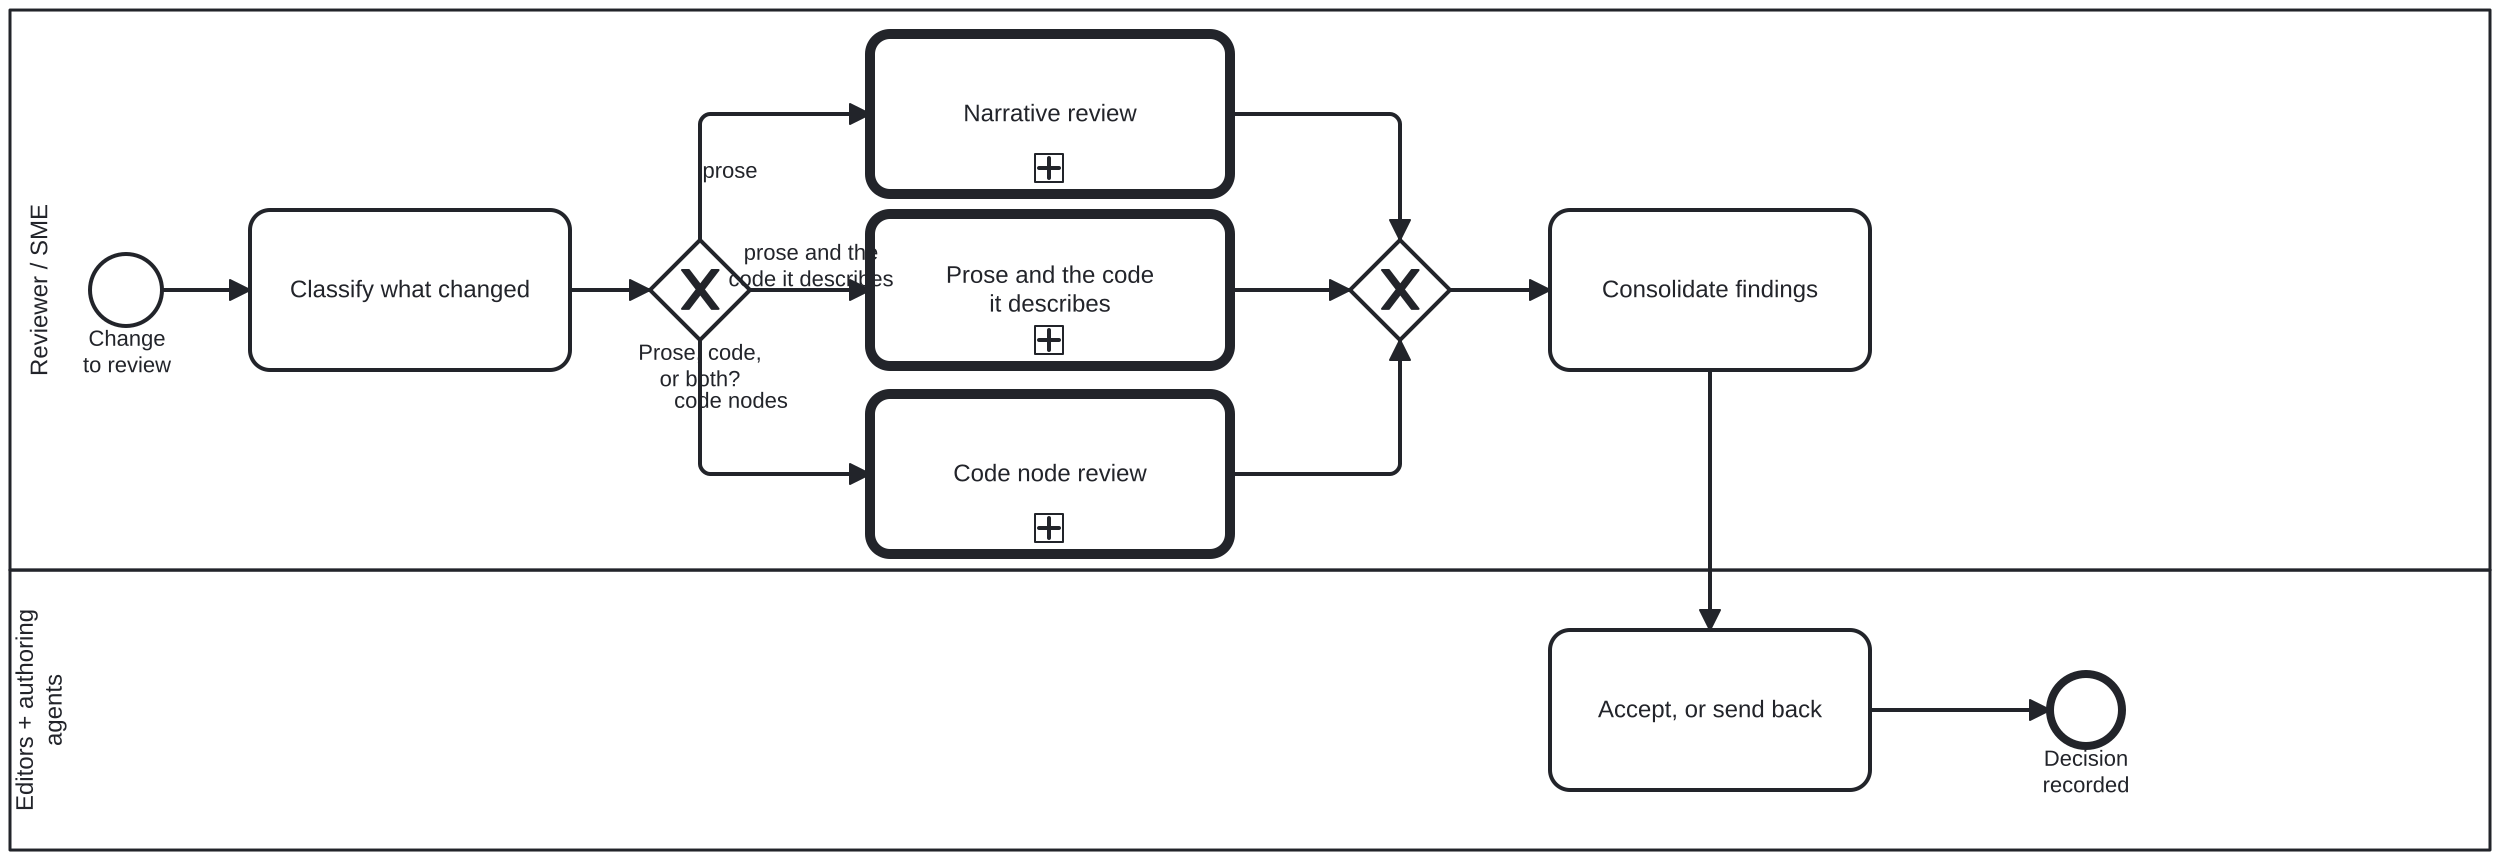
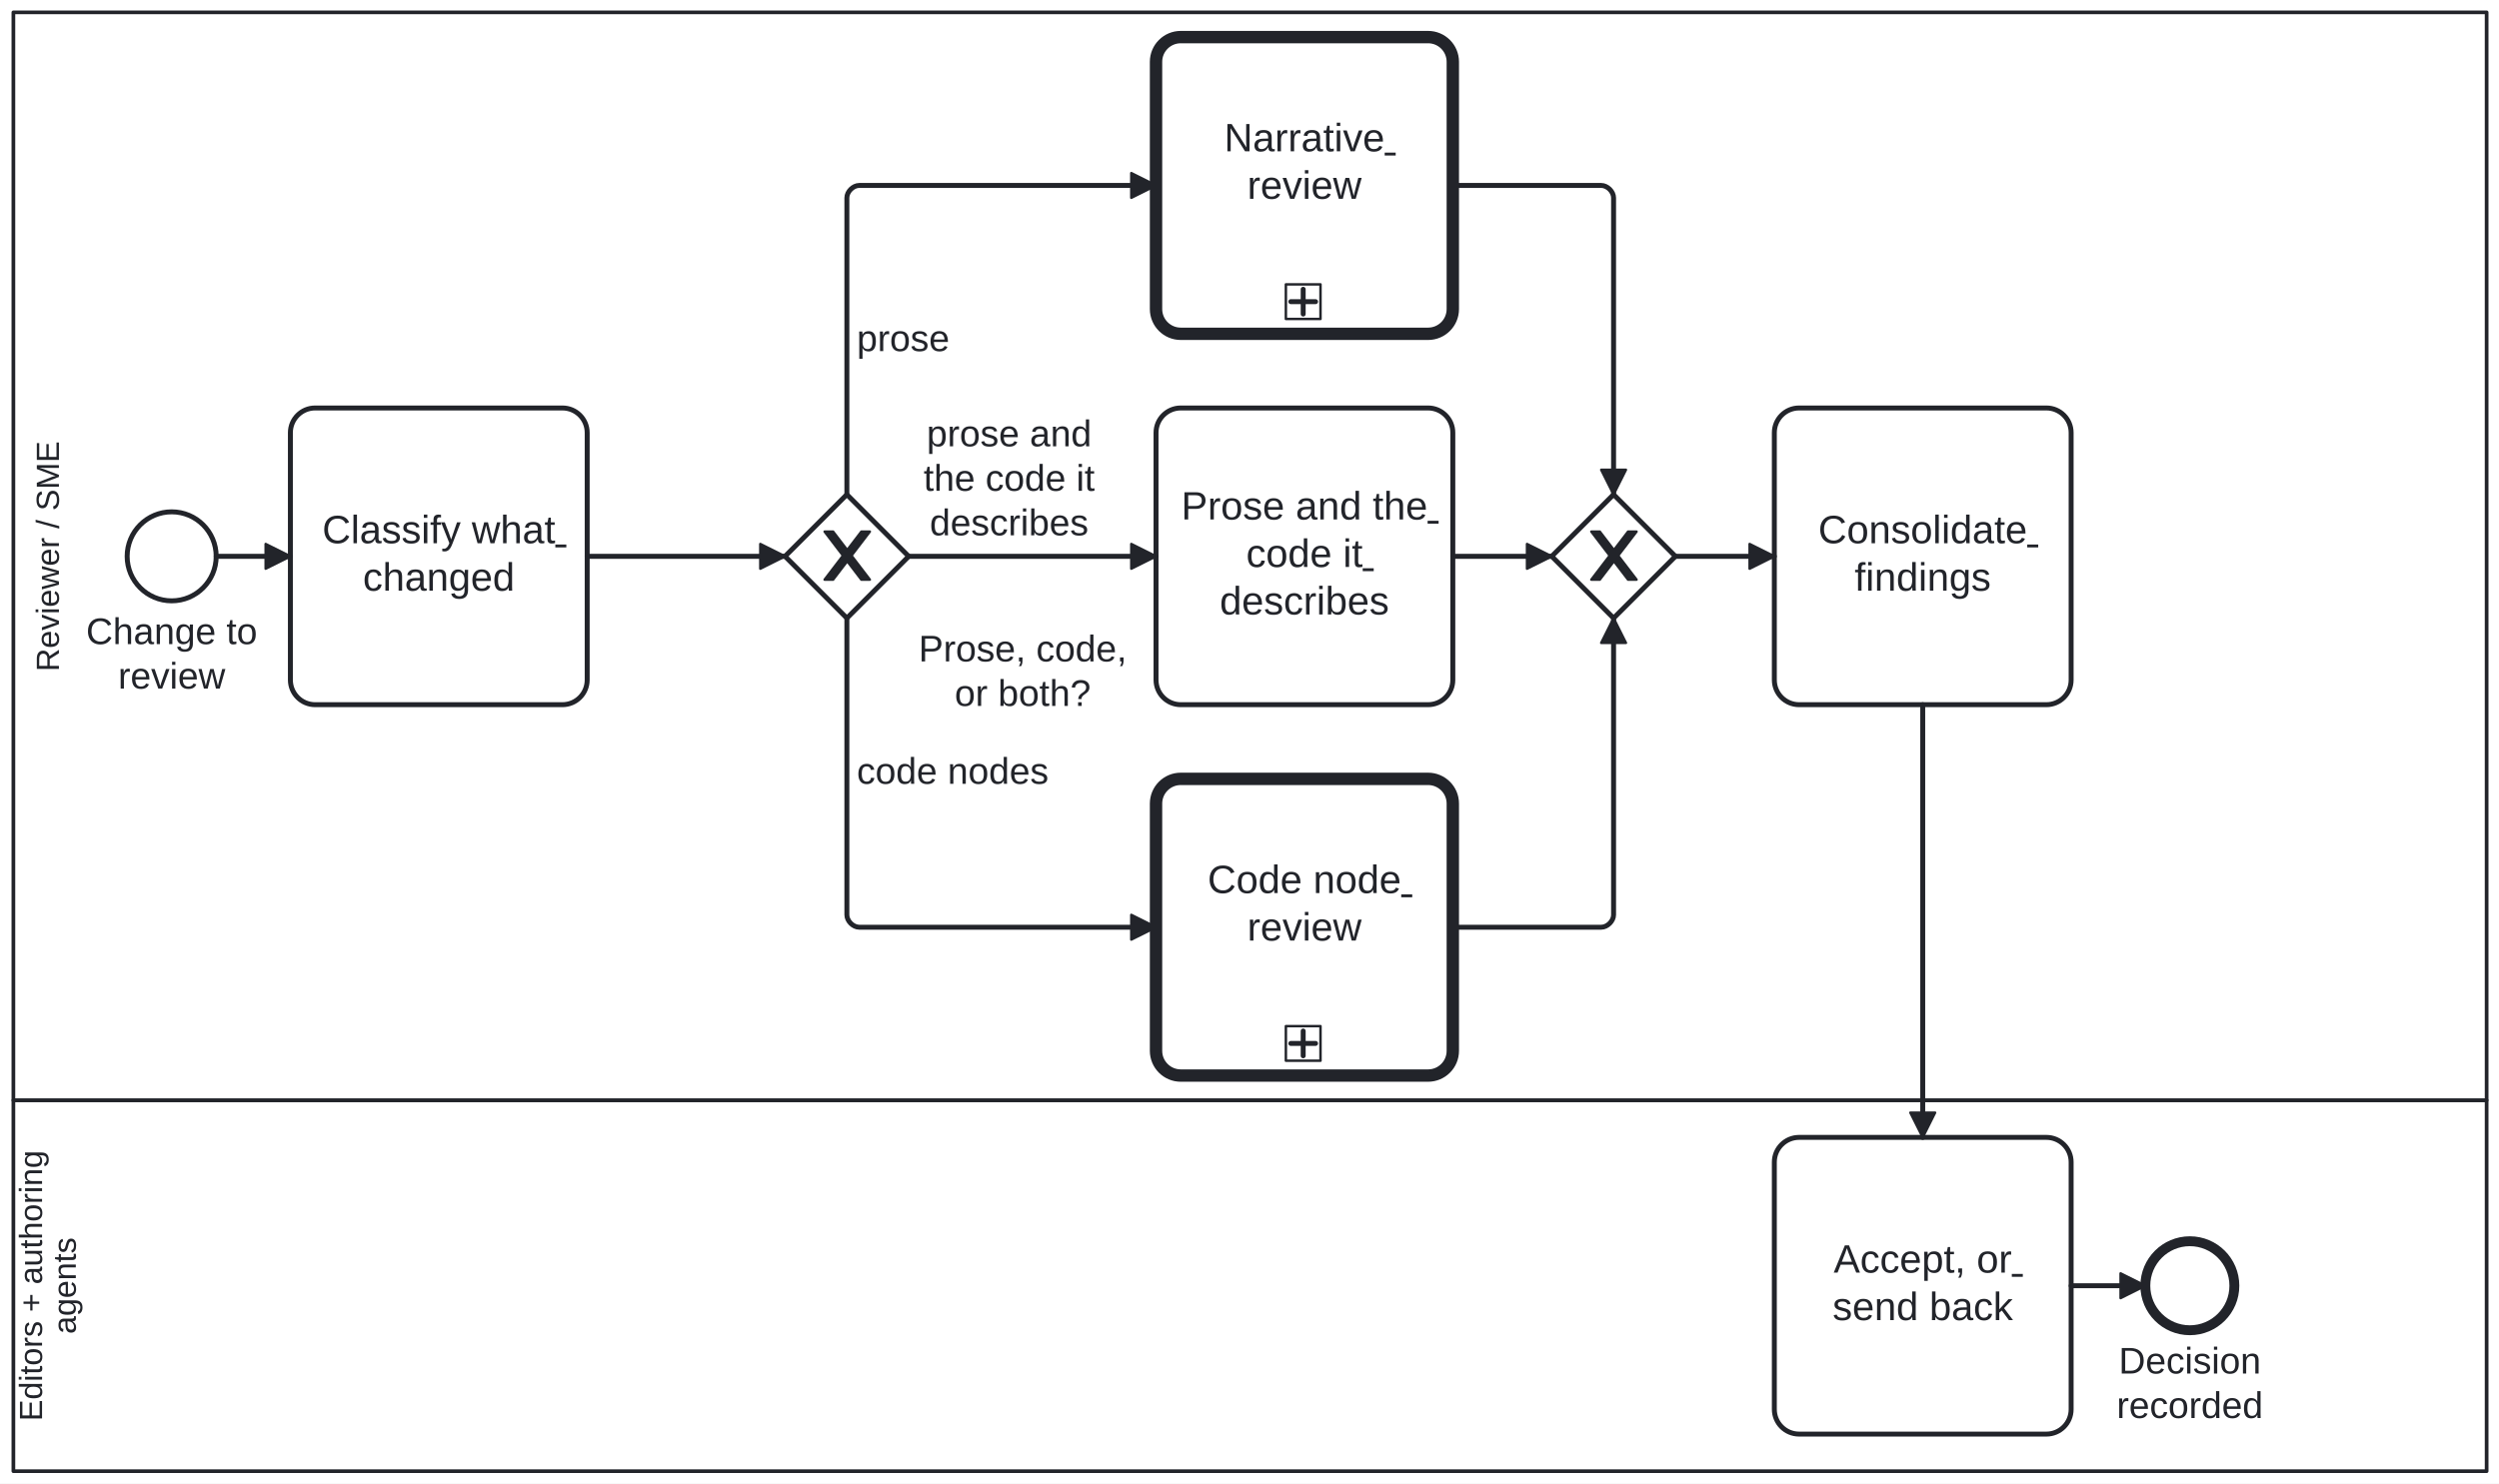
- <svg xmlns="http://www.w3.org/2000/svg" width="100%" style="max-width:100%;height:auto" viewBox="155 75 1250 430" version="1.1">
-   <rect x="155" y="75" width="1250" height="430" fill="#ffffff" />
-   <g class="djs-group">
-     <g class="djs-element djs-shape" data-element-id="Lane_EditorDecides" style="display: block;" transform="matrix(1 0 0 1 160 360)">
-       <g class="djs-visual">
-         <rect x="0" y="0" width="1240" height="140" rx="0" ry="0" style="stroke-linecap: round; stroke-linejoin: round; stroke: rgb(34, 36, 42); stroke-width: 1.5px; fill: white; fill-opacity: 0.25;" />
-         <text lineHeight="1.2" class="djs-label" style="font-family: Arial, sans-serif; font-size: 12px; font-weight: normal; fill: rgb(34, 36, 42);" transform="matrix(-1.83697e-16 -1 1 -1.83697e-16 0 140)">
-           <tspan x="19.469" y="11.4">Editors + authoring </tspan>
-           <tspan x="51.985" y="25.8">agents</tspan>
-         </text>
-       </g>
-       <rect class="djs-hit djs-hit-all" x="0" y="0" width="1240" height="140" style="fill: none; stroke-opacity: 0; stroke: white; stroke-width: 15px;" />
+ <svg xmlns="http://www.w3.org/2000/svg" width="100%" style="max-width:100%;height:auto" viewBox="154.587 75 1010.412 600" version="1.1">
+   <style>.fa-task-link,.fa-subprocess-link{cursor:pointer}.fa-task-link text{text-decoration:underline}.fa-task-link:focus-visible,.fa-subprocess-link:focus-visible{outline:2px solid #2563eb;outline-offset:2px}.fa-subprocess-link:hover rect:not(.fa-link-hit),.fa-subprocess-link:focus-visible rect:not(.fa-link-hit){stroke-width:2.5px}</style>
+   <rect x="154.587" y="75" width="1010.412" height="600" fill="#ffffff" />
+   <g class="djs-group">
+     <g class="djs-element djs-shape" data-element-id="Lane_EditorDecides" style="display: block;" transform="matrix(1 0 0 1 160 520)">
+       <g class="djs-visual">
+         <rect x="0" y="0" width="1000" height="150" rx="0" ry="0" style="stroke-linecap: round; stroke-linejoin: round; stroke: rgb(34, 36, 42); stroke-width: 1.5px; fill: white; fill-opacity: 0.25;" />
+         <text lineHeight="1.05" class="djs-label" transform="matrix(-1.83697e-16 -1 1 -1.83697e-16 0 150)" style="font-family: Arial, sans-serif; font-size: 13px; font-weight: normal; fill: rgb(34, 36, 42);">
+           <tspan x="20.258" y="11.588">Editors + authoring</tspan>
+           <tspan x="55.484" y="25.238">agents</tspan>
+         </text>
+       </g>
+       <rect class="djs-hit djs-hit-all" x="0" y="0" width="1000" height="150" style="fill: none; stroke-opacity: 0; stroke: white; stroke-width: 15px;" />
    </g>
  </g>
  <g class="djs-group">
    <g class="djs-element djs-shape" data-element-id="Lane_Reviewer" style="display: block;" transform="matrix(1 0 0 1 160 80)">
      <g class="djs-visual">
-         <rect x="0" y="0" width="1240" height="280" rx="0" ry="0" style="stroke-linecap: round; stroke-linejoin: round; stroke: rgb(34, 36, 42); stroke-width: 1.5px; fill: white; fill-opacity: 0.25;" />
-         <text lineHeight="1.2" class="djs-label" style="font-family: Arial, sans-serif; font-size: 12px; font-weight: normal; fill: rgb(34, 36, 42);" transform="matrix(-1.83697e-16 -1 1 -1.83697e-16 0 280)">
-           <tspan x="96.989" y="18.6">Reviewer / SME</tspan>
-         </text>
-       </g>
-       <rect class="djs-hit djs-hit-all" x="0" y="0" width="1240" height="280" style="fill: none; stroke-opacity: 0; stroke: white; stroke-width: 15px;" />
-     </g>
-   </g>
-   <g class="djs-group">
-     <g class="djs-element djs-shape" data-element-id="Start_ChangeToReview" style="display: block;" transform="matrix(1 0 0 1 200 202)">
+         <rect x="0" y="0" width="1000" height="440" rx="0" ry="0" style="stroke-linecap: round; stroke-linejoin: round; stroke: rgb(34, 36, 42); stroke-width: 1.5px; fill: white; fill-opacity: 0.25;" />
+         <text lineHeight="1.05" class="djs-label" transform="matrix(-1.83697e-16 -1 1 -1.83697e-16 0 440)" style="font-family: Arial, sans-serif; font-size: 13px; font-weight: normal; fill: rgb(34, 36, 42);">
+           <tspan x="173.405" y="18.413">Reviewer / SME</tspan>
+         </text>
+       </g>
+       <rect class="djs-hit djs-hit-all" x="0" y="0" width="1000" height="440" style="fill: none; stroke-opacity: 0; stroke: white; stroke-width: 15px;" />
+     </g>
+   </g>
+   <g class="djs-group">
+     <g class="djs-element djs-shape" data-element-id="Start_ChangeToReview" style="display: block;" transform="matrix(1 0 0 1 206 282)">
      <g class="djs-visual">
        <circle cx="18" cy="18" r="18" style="stroke-linecap: round; stroke-linejoin: round; stroke: rgb(34, 36, 42); stroke-width: 2px; fill: white; fill-opacity: 0.95;" />
      </g>
      <rect class="djs-hit djs-hit-all" x="0" y="0" width="36" height="36" style="fill: none; stroke-opacity: 0; stroke: white; stroke-width: 15px;" />
    </g>
  </g>
  <g class="djs-group">
-     <g class="djs-element djs-shape" data-element-id="Start_ChangeToReview_label" style="display: block;" transform="matrix(1 0 0 1 196 238)">
-       <g class="djs-visual">
-         <text lineHeight="1.2" class="djs-label" style="font-family: Arial, sans-serif; font-size: 11px; font-weight: normal; fill: rgb(34, 36, 42);">
-           <tspan x="3.234" y="9.9">Change</tspan>
-           <tspan x="0.492" y="23.1">to review</tspan>
-         </text>
-       </g>
-       <rect class="djs-hit djs-hit-all" x="0" y="0" width="45" height="27" style="fill: none; stroke-opacity: 0; stroke: white; stroke-width: 15px;" />
-     </g>
-   </g>
-   <g class="djs-group">
-     <g class="djs-element djs-shape" data-element-id="Task_ClassifyChange" style="display: block;" transform="matrix(1 0 0 1 280 180)">
-       <g class="djs-visual">
-         <rect x="0" y="0" width="160" height="80" rx="10" ry="10" style="stroke-linecap: round; stroke-linejoin: round; stroke: rgb(34, 36, 42); stroke-width: 2px; fill: white; fill-opacity: 0.95;" />
-         <text lineHeight="1.2" class="djs-label" style="font-family: Arial, sans-serif; font-size: 12px; font-weight: normal; fill: rgb(34, 36, 42);">
-           <tspan x="19.968" y="43.6">Classify what changed</tspan>
-         </text>
-       </g>
-       <rect class="djs-hit djs-hit-all" x="0" y="0" width="160" height="80" style="fill: none; stroke-opacity: 0; stroke: white; stroke-width: 15px;" />
-     </g>
-   </g>
-   <g class="djs-group">
-     <g class="djs-element djs-shape" data-element-id="GW_Kind" style="display: block;" transform="matrix(1 0 0 1 480 195)">
+     <g class="djs-element djs-shape" data-element-id="Start_ChangeToReview_label" style="display: block;" transform="matrix(1 0 0 1 169.3828 322)">
+       <g class="djs-visual">
+         <text lineHeight="1.2" class="djs-label" style="font-family: Arial, sans-serif; font-size: 15px; font-weight: normal; fill: rgb(34, 36, 42);">
+           <tspan x="20.007" y="13.5">Change to</tspan>
+           <tspan x="32.945" y="31.5">review</tspan>
+         </text>
+       </g>
+       <rect class="djs-hit djs-hit-all" x="0" y="0" width="109.234" height="36" style="fill: none; stroke-opacity: 0; stroke: white; stroke-width: 15px;" />
+     </g>
+   </g>
+   <g class="djs-group">
+     <g class="djs-element djs-shape" data-element-id="Task_ClassifyChange" style="display: block;" transform="matrix(1 0 0 1 272 240)">
+       <g class="djs-visual">
+         <rect x="0" y="0" width="120" height="120" rx="10" ry="10" style="stroke-linecap: round; stroke-linejoin: round; stroke: rgb(34, 36, 42); stroke-width: 2px; fill: white; fill-opacity: 0.95;" />
+         <a class="fa-task-link" href="https://litlfred.github.io/folio-assistant/cat-harness/process/Process_Review/node/Task_ClassifyChange" target="_top" aria-label="Open step: Classify what changed">
+           <text lineHeight="1.2" class="djs-label" transform="translate(0 40.3)" style="font-family: Arial, sans-serif; font-size: 16px; font-weight: normal; fill: rgb(34, 36, 42);">
+             <tspan x="12.875" y="14.4">Classify what</tspan>
+             <tspan x="29.305" y="33.6">changed</tspan>
+           </text>
+         </a>
+       </g>
+       <rect class="djs-hit djs-hit-all" x="0" y="0" width="120" height="120" style="fill: none; stroke-opacity: 0; stroke: white; stroke-width: 15px;" />
+     </g>
+   </g>
+   <g class="djs-group">
+     <g class="djs-element djs-shape" data-element-id="GW_Kind" style="display: block;" transform="matrix(1 0 0 1 472 275)">
      <g class="djs-visual">
        <polygon points="25,0 50,25 25,50 0,25" style="stroke-linecap: round; stroke-linejoin: round; stroke: rgb(34, 36, 42); stroke-width: 2px; fill: white; fill-opacity: 0.95;" />
        <path d="m 16,15 7.429,9.714 -7.429,9.714 3.429,0 5.714,-7.464 5.714,7.464 3.429,0 -7.429,-9.714 7.429,-9.714 -3.429,0 -5.714,7.464 -5.714,-7.464 -3.429,0 z" style="fill: rgb(34, 36, 42); stroke-linecap: round; stroke-linejoin: round; stroke: rgb(34, 36, 42); stroke-width: 1px;" />
      </g>
      <rect class="djs-hit djs-hit-all" x="0" y="0" width="50" height="50" style="fill: none; stroke-opacity: 0; stroke: white; stroke-width: 15px;" />
    </g>
  </g>
  <g class="djs-group">
-     <g class="djs-element djs-shape" data-element-id="GW_Kind_label" style="display: block;" transform="matrix(1 0 0 1 474 245)">
-       <g class="djs-visual">
-         <text lineHeight="1.2" class="djs-label" style="font-family: Arial, sans-serif; font-size: 11px; font-weight: normal; fill: rgb(34, 36, 42);">
-           <tspan x="0.122" y="9.9">Prose, code,</tspan>
-           <tspan x="10.818" y="23.1">or both?</tspan>
-         </text>
-       </g>
-       <rect class="djs-hit djs-hit-all" x="0" y="0" width="62" height="27" style="fill: none; stroke-opacity: 0; stroke: white; stroke-width: 15px;" />
-     </g>
-   </g>
-   <g class="djs-group">
-     <a class="fa-subprocess-link" href="../../../en/cat-harness/processes/review-narrative.html" target="_top">
-       <g class="djs-element djs-shape" data-element-id="Call_NarrativeReview" style="display: block;" transform="matrix(1 0 0 1 590 92)">
-         <g class="djs-visual">
-           <rect x="0" y="0" width="180" height="80" rx="10" ry="10" style="stroke-linecap: round; stroke-linejoin: round; stroke: rgb(34, 36, 42); stroke-width: 5px; fill: white; fill-opacity: 0.95;" />
-           <text lineHeight="1.2" class="djs-label" style="font-family: Arial, sans-serif; font-size: 12px; font-weight: normal; fill: rgb(34, 36, 42);">
-             <tspan x="46.655" y="43.6">Narrative review</tspan>
-           </text>
-           <rect x="0" y="0" width="14" height="14" rx="0" ry="0" style="stroke-linecap: round; stroke-linejoin: round; stroke: rgb(34, 36, 42); stroke-width: 1px; fill: white;" transform="matrix(1 0 0 1 82.5 60)" />
-           <path data-marker="sub-process" d="m82.5,60 m 7,2 l 0,10 m -5,-5 l 10,0" style="fill: white; stroke-linecap: round; stroke-linejoin: round; stroke: rgb(34, 36, 42); stroke-width: 2px;" />
-         </g>
-         <rect class="djs-hit djs-hit-all" x="0" y="0" width="180" height="80" style="fill: none; stroke-opacity: 0; stroke: white; stroke-width: 15px;" />
-       </g>
-     </a>
-   </g>
-   <g class="djs-group">
-     <a class="fa-subprocess-link" href="../../../en/cat-harness/processes/review-code.html" target="_top">
-       <g class="djs-element djs-shape" data-element-id="Call_CodeReview" style="display: block;" transform="matrix(1 0 0 1 590 272)">
-         <g class="djs-visual">
-           <rect x="0" y="0" width="180" height="80" rx="10" ry="10" style="stroke-linecap: round; stroke-linejoin: round; stroke: rgb(34, 36, 42); stroke-width: 5px; fill: white; fill-opacity: 0.95;" />
-           <text lineHeight="1.2" class="djs-label" style="font-family: Arial, sans-serif; font-size: 12px; font-weight: normal; fill: rgb(34, 36, 42);">
-             <tspan x="41.637" y="43.6">Code node review</tspan>
-           </text>
-           <rect x="0" y="0" width="14" height="14" rx="0" ry="0" style="stroke-linecap: round; stroke-linejoin: round; stroke: rgb(34, 36, 42); stroke-width: 1px; fill: white;" transform="matrix(1 0 0 1 82.5 60)" />
-           <path data-marker="sub-process" d="m82.5,60 m 7,2 l 0,10 m -5,-5 l 10,0" style="fill: white; stroke-linecap: round; stroke-linejoin: round; stroke: rgb(34, 36, 42); stroke-width: 2px;" />
-         </g>
-         <rect class="djs-hit djs-hit-all" x="0" y="0" width="180" height="80" style="fill: none; stroke-opacity: 0; stroke: white; stroke-width: 15px;" />
-       </g>
-     </a>
-   </g>
-   <g class="djs-group">
-     <a class="fa-subprocess-link" href="../../../en/cat-harness/processes/narrative-code-review.html" target="_top">
-       <g class="djs-element djs-shape" data-element-id="Call_NarrativeCodeReview" style="display: block;" transform="matrix(1 0 0 1 590 182)">
-         <g class="djs-visual">
-           <rect x="0" y="0" width="180" height="76" rx="10" ry="10" style="stroke-linecap: round; stroke-linejoin: round; stroke: rgb(34, 36, 42); stroke-width: 5px; fill: white; fill-opacity: 0.95;" />
-           <text lineHeight="1.2" class="djs-label" style="font-family: Arial, sans-serif; font-size: 12px; font-weight: normal; fill: rgb(34, 36, 42);">
-             <tspan x="37.963" y="34.4">Prose and the code</tspan>
-             <tspan x="59.654" y="48.8">it describes</tspan>
-           </text>
-           <rect x="0" y="0" width="14" height="14" rx="0" ry="0" style="stroke-linecap: round; stroke-linejoin: round; stroke: rgb(34, 36, 42); stroke-width: 1px; fill: white;" transform="matrix(1 0 0 1 82.5 56)" />
-           <path data-marker="sub-process" d="m82.5,56 m 7,2 l 0,10 m -5,-5 l 10,0" style="fill: white; stroke-linecap: round; stroke-linejoin: round; stroke: rgb(34, 36, 42); stroke-width: 2px;" />
-         </g>
-         <rect class="djs-hit djs-hit-all" x="0" y="0" width="180" height="76" style="fill: none; stroke-opacity: 0; stroke: white; stroke-width: 15px;" />
-       </g>
-     </a>
-   </g>
-   <g class="djs-group">
-     <g class="djs-element djs-shape" data-element-id="GW_Join" style="display: block;" transform="matrix(1 0 0 1 830 195)">
+     <g class="djs-element djs-shape" data-element-id="GW_Kind_label" style="display: block;" transform="matrix(1 0 0 1 506 329)">
+       <g class="djs-visual">
+         <text lineHeight="1.2" class="djs-label" style="font-family: Arial, sans-serif; font-size: 15px; font-weight: normal; fill: rgb(34, 36, 42);">
+           <tspan x="20.002" y="13.5">Prose, code,</tspan>
+           <tspan x="34.589" y="31.5">or both?</tspan>
+         </text>
+       </g>
+       <rect class="djs-hit djs-hit-all" x="0" y="0" width="124.219" height="36" style="fill: none; stroke-opacity: 0; stroke: white; stroke-width: 15px;" />
+     </g>
+   </g>
+   <g class="djs-group">
+     <g class="djs-element djs-shape" data-element-id="Call_NarrativeReview" style="display: block;" transform="matrix(1 0 0 1 622 90)">
+       <g class="djs-visual">
+         <rect x="0" y="0" width="120" height="120" rx="10" ry="10" style="stroke-linecap: round; stroke-linejoin: round; stroke: rgb(34, 36, 42); stroke-width: 5px; fill: white; fill-opacity: 0.95;" />
+         <a class="fa-task-link" href="https://litlfred.github.io/folio-assistant/cat-harness/process/Process_Review/node/Call_NarrativeReview" target="_top" aria-label="Open step: Narrative review">
+           <text lineHeight="1.2" class="djs-label" transform="translate(0 31.8)" style="font-family: Arial, sans-serif; font-size: 16px; font-weight: normal; fill: rgb(34, 36, 42);">
+             <tspan x="27.547" y="14.4">Narrative</tspan>
+             <tspan x="36.883" y="33.6">review</tspan>
+           </text>
+         </a>
+         <a class="fa-subprocess-link" href="https://litlfred.github.io/folio-assistant/cat-harness/process/Process_NarrativeReview" target="_top" aria-label="Open subprocess: Narrative review">
+           <rect class="fa-link-hit" x="47.5" y="95" width="24" height="24" fill="transparent" stroke="none" />
+           <rect x="0" y="0" width="14" height="14" rx="0" ry="0" style="stroke-linecap: round; stroke-linejoin: round; stroke: rgb(34, 36, 42); stroke-width: 1px; fill: white;" transform="matrix(1 0 0 1 52.5 100)" />
+           <path data-marker="sub-process" d="m52.5,100 m 7,2 l 0,10 m -5,-5 l 10,0" style="fill: white; stroke-linecap: round; stroke-linejoin: round; stroke: rgb(34, 36, 42); stroke-width: 2px;" />
+         </a>
+       </g>
+       <rect class="djs-hit djs-hit-all" x="0" y="0" width="120" height="120" style="fill: none; stroke-opacity: 0; stroke: white; stroke-width: 15px;" />
+     </g>
+   </g>
+   <g class="djs-group">
+     <g class="djs-element djs-shape" data-element-id="Call_CodeReview" style="display: block;" transform="matrix(1 0 0 1 622 390)">
+       <g class="djs-visual">
+         <rect x="0" y="0" width="120" height="120" rx="10" ry="10" style="stroke-linecap: round; stroke-linejoin: round; stroke: rgb(34, 36, 42); stroke-width: 5px; fill: white; fill-opacity: 0.95;" />
+         <a class="fa-task-link" href="https://litlfred.github.io/folio-assistant/cat-harness/process/Process_Review/node/Call_CodeReview" target="_top" aria-label="Open step: Code node review">
+           <text lineHeight="1.2" class="djs-label" transform="translate(0 31.8)" style="font-family: Arial, sans-serif; font-size: 16px; font-weight: normal; fill: rgb(34, 36, 42);">
+             <tspan x="20.855" y="14.4">Code node</tspan>
+             <tspan x="36.883" y="33.6">review</tspan>
+           </text>
+         </a>
+         <a class="fa-subprocess-link" href="https://litlfred.github.io/folio-assistant/cat-harness/process/Process_CodeReview" target="_top" aria-label="Open subprocess: Code node review">
+           <rect class="fa-link-hit" x="47.5" y="95" width="24" height="24" fill="transparent" stroke="none" />
+           <rect x="0" y="0" width="14" height="14" rx="0" ry="0" style="stroke-linecap: round; stroke-linejoin: round; stroke: rgb(34, 36, 42); stroke-width: 1px; fill: white;" transform="matrix(1 0 0 1 52.5 100)" />
+           <path data-marker="sub-process" d="m52.5,100 m 7,2 l 0,10 m -5,-5 l 10,0" style="fill: white; stroke-linecap: round; stroke-linejoin: round; stroke: rgb(34, 36, 42); stroke-width: 2px;" />
+         </a>
+       </g>
+       <rect class="djs-hit djs-hit-all" x="0" y="0" width="120" height="120" style="fill: none; stroke-opacity: 0; stroke: white; stroke-width: 15px;" />
+     </g>
+   </g>
+   <g class="djs-group">
+     <g class="djs-element djs-shape" data-element-id="Call_NarrativeCodeReview" style="display: block;" transform="matrix(1 0 0 1 622 240)">
+       <g class="djs-visual">
+         <rect x="0" y="0" width="120" height="120" rx="10" ry="10" style="stroke-linecap: round; stroke-linejoin: round; stroke: rgb(34, 36, 42); stroke-width: 2px; fill: white; fill-opacity: 0.95;" />
+         <a class="fa-task-link" href="https://litlfred.github.io/folio-assistant/cat-harness/process/Process_Review/node/Call_NarrativeCodeReview" target="_top" aria-label="Open step: Prose and the code it describes">
+           <text lineHeight="1.2" class="djs-label" transform="translate(0 30.7)" style="font-family: Arial, sans-serif; font-size: 16px; font-weight: normal; fill: rgb(34, 36, 42);">
+             <tspan x="10.188" y="14.4">Prose and the</tspan>
+             <tspan x="36.43" y="33.6">code it</tspan>
+             <tspan x="25.762" y="52.8">describes</tspan>
+           </text>
+         </a>
+       </g>
+       <rect class="djs-hit djs-hit-all" x="0" y="0" width="120" height="120" style="fill: none; stroke-opacity: 0; stroke: white; stroke-width: 15px;" />
+     </g>
+   </g>
+   <g class="djs-group">
+     <g class="djs-element djs-shape" data-element-id="GW_Join" style="display: block;" transform="matrix(1 0 0 1 782 275)">
      <g class="djs-visual">
        <polygon points="25,0 50,25 25,50 0,25" style="stroke-linecap: round; stroke-linejoin: round; stroke: rgb(34, 36, 42); stroke-width: 2px; fill: white; fill-opacity: 0.95;" />
        <path d="m 16,15 7.429,9.714 -7.429,9.714 3.429,0 5.714,-7.464 5.714,7.464 3.429,0 -7.429,-9.714 7.429,-9.714 -3.429,0 -5.714,7.464 -5.714,-7.464 -3.429,0 z" style="fill: rgb(34, 36, 42); stroke-linecap: round; stroke-linejoin: round; stroke: rgb(34, 36, 42); stroke-width: 1px;" />
      </g>
      <rect class="djs-hit djs-hit-all" x="0" y="0" width="50" height="50" style="fill: none; stroke-opacity: 0; stroke: white; stroke-width: 15px;" />
    </g>
  </g>
  <g class="djs-group">
-     <g class="djs-element djs-shape" data-element-id="Task_Consolidate" style="display: block;" transform="matrix(1 0 0 1 930 180)">
-       <g class="djs-visual">
-         <rect x="0" y="0" width="160" height="80" rx="10" ry="10" style="stroke-linecap: round; stroke-linejoin: round; stroke: rgb(34, 36, 42); stroke-width: 2px; fill: white; fill-opacity: 0.95;" />
-         <text lineHeight="1.2" class="djs-label" style="font-family: Arial, sans-serif; font-size: 12px; font-weight: normal; fill: rgb(34, 36, 42);">
-           <tspan x="25.965" y="43.6">Consolidate findings</tspan>
-         </text>
-       </g>
-       <rect class="djs-hit djs-hit-all" x="0" y="0" width="160" height="80" style="fill: none; stroke-opacity: 0; stroke: white; stroke-width: 15px;" />
-     </g>
-   </g>
-   <g class="djs-group">
-     <g class="djs-element djs-shape" data-element-id="Task_EditorDecides" style="display: block;" transform="matrix(1 0 0 1 930 390)">
-       <g class="djs-visual">
-         <rect x="0" y="0" width="160" height="80" rx="10" ry="10" style="stroke-linecap: round; stroke-linejoin: round; stroke: rgb(34, 36, 42); stroke-width: 2px; fill: white; fill-opacity: 0.95;" />
-         <text lineHeight="1.2" class="djs-label" style="font-family: Arial, sans-serif; font-size: 12px; font-weight: normal; fill: rgb(34, 36, 42);">
-           <tspan x="23.97" y="43.6">Accept, or send back</tspan>
-         </text>
-       </g>
-       <rect class="djs-hit djs-hit-all" x="0" y="0" width="160" height="80" style="fill: none; stroke-opacity: 0; stroke: white; stroke-width: 15px;" />
-     </g>
-   </g>
-   <g class="djs-group">
-     <g class="djs-element djs-shape" data-element-id="End_Reviewed" style="display: block;" transform="matrix(1 0 0 1 1180 412)">
+     <g class="djs-element djs-shape" data-element-id="Task_Consolidate" style="display: block;" transform="matrix(1 0 0 1 872 240)">
+       <g class="djs-visual">
+         <rect x="0" y="0" width="120" height="120" rx="10" ry="10" style="stroke-linecap: round; stroke-linejoin: round; stroke: rgb(34, 36, 42); stroke-width: 2px; fill: white; fill-opacity: 0.95;" />
+         <a class="fa-task-link" href="https://litlfred.github.io/folio-assistant/cat-harness/process/Process_Review/node/Task_Consolidate" target="_top" aria-label="Open step: Consolidate findings">
+           <text lineHeight="1.2" class="djs-label" transform="translate(0 40.3)" style="font-family: Arial, sans-serif; font-size: 16px; font-weight: normal; fill: rgb(34, 36, 42);">
+             <tspan x="17.75" y="14.4">Consolidate</tspan>
+             <tspan x="32.426" y="33.6">findings</tspan>
+           </text>
+         </a>
+       </g>
+       <rect class="djs-hit djs-hit-all" x="0" y="0" width="120" height="120" style="fill: none; stroke-opacity: 0; stroke: white; stroke-width: 15px;" />
+     </g>
+   </g>
+   <g class="djs-group">
+     <g class="djs-element djs-shape" data-element-id="Task_EditorDecides" style="display: block;" transform="matrix(1 0 0 1 872 535)">
+       <g class="djs-visual">
+         <rect x="0" y="0" width="120" height="120" rx="10" ry="10" style="stroke-linecap: round; stroke-linejoin: round; stroke: rgb(34, 36, 42); stroke-width: 2px; fill: white; fill-opacity: 0.95;" />
+         <a class="fa-task-link" href="https://litlfred.github.io/folio-assistant/cat-harness/process/Process_Review/node/Task_EditorDecides" target="_top" aria-label="Open step: Accept, or send back">
+           <text lineHeight="1.2" class="djs-label" transform="translate(0 40.3)" style="font-family: Arial, sans-serif; font-size: 16px; font-weight: normal; fill: rgb(34, 36, 42);">
+             <tspan x="23.984" y="14.4">Accept, or</tspan>
+             <tspan x="23.531" y="33.6">send back</tspan>
+           </text>
+         </a>
+       </g>
+       <rect class="djs-hit djs-hit-all" x="0" y="0" width="120" height="120" style="fill: none; stroke-opacity: 0; stroke: white; stroke-width: 15px;" />
+     </g>
+   </g>
+   <g class="djs-group">
+     <g class="djs-element djs-shape" data-element-id="End_Reviewed" style="display: block;" transform="matrix(1 0 0 1 1022 577)">
      <g class="djs-visual">
        <circle cx="18" cy="18" r="18" style="stroke-linecap: round; stroke-linejoin: round; stroke: rgb(34, 36, 42); stroke-width: 4px; fill: white; fill-opacity: 0.95;" />
      </g>
      <rect class="djs-hit djs-hit-all" x="0" y="0" width="36" height="36" style="fill: none; stroke-opacity: 0; stroke: white; stroke-width: 15px;" />
    </g>
  </g>
  <g class="djs-group">
-     <g class="djs-element djs-shape" data-element-id="End_Reviewed_label" style="display: block;" transform="matrix(1 0 0 1 1176 448)">
-       <g class="djs-visual">
-         <text lineHeight="1.2" class="djs-label" style="font-family: Arial, sans-serif; font-size: 11px; font-weight: normal; fill: rgb(34, 36, 42);">
-           <tspan x="0.908" y="9.9">Decision</tspan>
-           <tspan x="0.293" y="23.1">recorded</tspan>
-         </text>
-       </g>
-       <rect class="djs-hit djs-hit-all" x="0" y="0" width="44" height="27" style="fill: none; stroke-opacity: 0; stroke: white; stroke-width: 15px;" />
+     <g class="djs-element djs-shape" data-element-id="End_Reviewed_label" style="display: block;" transform="matrix(1 0 0 1 990.3984 617)">
+       <g class="djs-visual">
+         <text lineHeight="1.2" class="djs-label" style="font-family: Arial, sans-serif; font-size: 15px; font-weight: normal; fill: rgb(34, 36, 42);">
+           <tspan x="20.839" y="13.5">Decision</tspan>
+           <tspan x="20.001" y="31.5">recorded</tspan>
+         </text>
+       </g>
+       <rect class="djs-hit djs-hit-all" x="0" y="0" width="99.203" height="36" style="fill: none; stroke-opacity: 0; stroke: white; stroke-width: 15px;" />
    </g>
  </g>
  <g class="djs-group">
    <g class="djs-element djs-connection" data-element-id="F_R1" style="display: block;">
      <g class="djs-visual">
        <defs>
          <marker id="folio-marker-1" viewBox="0 0 20 20" refX="11" refY="10" markerWidth="10" markerHeight="10" orient="auto">
            <path d="M 1 5 L 11 10 L 1 15 Z" style="stroke-linecap: round; stroke-linejoin: round; stroke: rgb(34, 36, 42); stroke-width: 1px; fill: rgb(34, 36, 42);" />
          </marker>
        </defs>
-         <path data-corner-radius="5" style="fill: none; stroke-linecap: round; stroke-linejoin: round; stroke: rgb(34, 36, 42); stroke-width: 2px; marker-end: url('#folio-marker-1');" d="M236,220L280,220" />
-       </g>
-       <path d="M236,220L280,220" class="djs-hit djs-hit-stroke" style="fill: none; stroke-opacity: 0; stroke: white; stroke-width: 15px;" />
+         <path data-corner-radius="5" style="fill: none; stroke-linecap: round; stroke-linejoin: round; stroke: rgb(34, 36, 42); stroke-width: 2px; marker-end: url('#folio-marker-1');" d="M242,300L272,300" />
+       </g>
+       <path d="M242,300L272,300" class="djs-hit djs-hit-stroke" style="fill: none; stroke-opacity: 0; stroke: white; stroke-width: 15px;" />
    </g>
  </g>
  <g class="djs-group">
    <g class="djs-element djs-connection" data-element-id="F_R2" style="display: block;">
      <g class="djs-visual">
        <defs>
          <marker id="folio-marker-2" viewBox="0 0 20 20" refX="11" refY="10" markerWidth="10" markerHeight="10" orient="auto">
            <path d="M 1 5 L 11 10 L 1 15 Z" style="stroke-linecap: round; stroke-linejoin: round; stroke: rgb(34, 36, 42); stroke-width: 1px; fill: rgb(34, 36, 42);" />
          </marker>
        </defs>
-         <path data-corner-radius="5" style="fill: none; stroke-linecap: round; stroke-linejoin: round; stroke: rgb(34, 36, 42); stroke-width: 2px; marker-end: url('#folio-marker-2');" d="M440,220L480,220" />
-       </g>
-       <path d="M440,220L480,220" class="djs-hit djs-hit-stroke" style="fill: none; stroke-opacity: 0; stroke: white; stroke-width: 15px;" />
+         <path data-corner-radius="5" style="fill: none; stroke-linecap: round; stroke-linejoin: round; stroke: rgb(34, 36, 42); stroke-width: 2px; marker-end: url('#folio-marker-2');" d="M392,300L472,300" />
+       </g>
+       <path d="M392,300L472,300" class="djs-hit djs-hit-stroke" style="fill: none; stroke-opacity: 0; stroke: white; stroke-width: 15px;" />
    </g>
  </g>
  <g class="djs-group">
    <g class="djs-element djs-connection" data-element-id="F_R3" style="display: block;">
      <g class="djs-visual">
        <defs>
          <marker id="folio-marker-3" viewBox="0 0 20 20" refX="11" refY="10" markerWidth="10" markerHeight="10" orient="auto">
            <path d="M 1 5 L 11 10 L 1 15 Z" style="stroke-linecap: round; stroke-linejoin: round; stroke: rgb(34, 36, 42); stroke-width: 1px; fill: rgb(34, 36, 42);" />
          </marker>
        </defs>
-         <path data-corner-radius="5" style="fill: none; stroke-linecap: round; stroke-linejoin: round; stroke: rgb(34, 36, 42); stroke-width: 2px; marker-end: url('#folio-marker-3');" d="M505,195L505,137C505,134.5,507.5,132,510,132L590,132" />
-       </g>
-       <path d="M505,195L505,132L590,132" class="djs-hit djs-hit-stroke" style="fill: none; stroke-opacity: 0; stroke: white; stroke-width: 15px;" />
-     </g>
-   </g>
-   <g class="djs-group">
-     <g class="djs-element djs-shape" data-element-id="F_R3_label" style="display: block;" transform="matrix(1 0 0 1 506 154)">
-       <g class="djs-visual">
-         <text lineHeight="1.2" class="djs-label" style="font-family: Arial, sans-serif; font-size: 11px; font-weight: normal; fill: rgb(34, 36, 42);">
-           <tspan x="0.242" y="9.9">prose</tspan>
-         </text>
-       </g>
-       <rect class="djs-hit djs-hit-all" x="0" y="0" width="28" height="14" style="fill: none; stroke-opacity: 0; stroke: white; stroke-width: 15px;" />
+         <path data-corner-radius="5" style="fill: none; stroke-linecap: round; stroke-linejoin: round; stroke: rgb(34, 36, 42); stroke-width: 2px; marker-end: url('#folio-marker-3');" d="M497,275L497,155C497,152.5,499.5,150,502,150L622,150" />
+       </g>
+       <path d="M497,275L497,150L622,150" class="djs-hit djs-hit-stroke" style="fill: none; stroke-opacity: 0; stroke: white; stroke-width: 15px;" />
+     </g>
+   </g>
+   <g class="djs-group">
+     <g class="djs-element djs-shape" data-element-id="F_R3_label" style="display: block;" transform="matrix(1 0 0 1 481 203.5)">
+       <g class="djs-visual">
+         <text lineHeight="1.2" class="djs-label" style="font-family: Arial, sans-serif; font-size: 15px; font-weight: normal; fill: rgb(34, 36, 42);">
+           <tspan x="20.005" y="13.5">prose</tspan>
+         </text>
+       </g>
+       <rect class="djs-hit djs-hit-all" x="0" y="0" width="77.531" height="18" style="fill: none; stroke-opacity: 0; stroke: white; stroke-width: 15px;" />
    </g>
  </g>
  <g class="djs-group">
    <g class="djs-element djs-connection" data-element-id="F_R4" style="display: block;">
      <g class="djs-visual">
        <defs>
          <marker id="folio-marker-4" viewBox="0 0 20 20" refX="11" refY="10" markerWidth="10" markerHeight="10" orient="auto">
            <path d="M 1 5 L 11 10 L 1 15 Z" style="stroke-linecap: round; stroke-linejoin: round; stroke: rgb(34, 36, 42); stroke-width: 1px; fill: rgb(34, 36, 42);" />
          </marker>
        </defs>
-         <path data-corner-radius="5" style="fill: none; stroke-linecap: round; stroke-linejoin: round; stroke: rgb(34, 36, 42); stroke-width: 2px; marker-end: url('#folio-marker-4');" d="M505,245L505,307C505,309.5,507.5,312,510,312L590,312" />
-       </g>
-       <path d="M505,245L505,312L590,312" class="djs-hit djs-hit-stroke" style="fill: none; stroke-opacity: 0; stroke: white; stroke-width: 15px;" />
-     </g>
-   </g>
-   <g class="djs-group">
-     <g class="djs-element djs-shape" data-element-id="F_R4_label" style="display: block;" transform="matrix(1 0 0 1 492 269)">
-       <g class="djs-visual">
-         <text lineHeight="1.2" class="djs-label" style="font-family: Arial, sans-serif; font-size: 11px; font-weight: normal; fill: rgb(34, 36, 42);">
-           <tspan x="0.06" y="9.9">code nodes</tspan>
-         </text>
-       </g>
-       <rect class="djs-hit djs-hit-all" x="0" y="0" width="57" height="14" style="fill: none; stroke-opacity: 0; stroke: white; stroke-width: 15px;" />
+         <path data-corner-radius="5" style="fill: none; stroke-linecap: round; stroke-linejoin: round; stroke: rgb(34, 36, 42); stroke-width: 2px; marker-end: url('#folio-marker-4');" d="M497,325L497,445C497,447.5,499.5,450,502,450L622,450" />
+       </g>
+       <path d="M497,325L497,450L622,450" class="djs-hit djs-hit-stroke" style="fill: none; stroke-opacity: 0; stroke: white; stroke-width: 15px;" />
+     </g>
+   </g>
+   <g class="djs-group">
+     <g class="djs-element djs-shape" data-element-id="F_R4_label" style="display: block;" transform="matrix(1 0 0 1 481 378.5)">
+       <g class="djs-visual">
+         <text lineHeight="1.2" class="djs-label" style="font-family: Arial, sans-serif; font-size: 15px; font-weight: normal; fill: rgb(34, 36, 42);">
+           <tspan x="20.007" y="13.5">code nodes</tspan>
+         </text>
+       </g>
+       <rect class="djs-hit djs-hit-all" x="0" y="0" width="117.578" height="18" style="fill: none; stroke-opacity: 0; stroke: white; stroke-width: 15px;" />
    </g>
  </g>
  <g class="djs-group">
    <g class="djs-element djs-connection" data-element-id="F_R10" style="display: block;">
      <g class="djs-visual">
        <defs>
          <marker id="folio-marker-5" viewBox="0 0 20 20" refX="11" refY="10" markerWidth="10" markerHeight="10" orient="auto">
            <path d="M 1 5 L 11 10 L 1 15 Z" style="stroke-linecap: round; stroke-linejoin: round; stroke: rgb(34, 36, 42); stroke-width: 1px; fill: rgb(34, 36, 42);" />
          </marker>
        </defs>
-         <path data-corner-radius="5" style="fill: none; stroke-linecap: round; stroke-linejoin: round; stroke: rgb(34, 36, 42); stroke-width: 2px; marker-end: url('#folio-marker-5');" d="M530,220L590,220" />
-       </g>
-       <path d="M530,220L590,220" class="djs-hit djs-hit-stroke" style="fill: none; stroke-opacity: 0; stroke: white; stroke-width: 15px;" />
-     </g>
-   </g>
-   <g class="djs-group">
-     <g class="djs-element djs-shape" data-element-id="F_R10_label" style="display: block;" transform="matrix(1 0 0 1 519 195)">
-       <g class="djs-visual">
-         <text lineHeight="1.2" class="djs-label" style="font-family: Arial, sans-serif; font-size: 11px; font-weight: normal; fill: rgb(34, 36, 42);">
-           <tspan x="7.864" y="9.9">prose and the </tspan>
-           <tspan x="0.229" y="23.1">code it describes</tspan>
-         </text>
-       </g>
-       <rect class="djs-hit djs-hit-all" x="0" y="0" width="83" height="27" style="fill: none; stroke-opacity: 0; stroke: white; stroke-width: 15px;" />
+         <path data-corner-radius="5" style="fill: none; stroke-linecap: round; stroke-linejoin: round; stroke: rgb(34, 36, 42); stroke-width: 2px; marker-end: url('#folio-marker-5');" d="M522,300L622,300" />
+       </g>
+       <path d="M522,300L622,300" class="djs-hit djs-hit-stroke" style="fill: none; stroke-opacity: 0; stroke: white; stroke-width: 15px;" />
+     </g>
+   </g>
+   <g class="djs-group">
+     <g class="djs-element djs-shape" data-element-id="F_R10_label" style="display: block;" transform="matrix(1 0 0 1 508 242)">
+       <g class="djs-visual">
+         <text lineHeight="1.2" class="djs-label" style="font-family: Arial, sans-serif; font-size: 15px; font-weight: normal; fill: rgb(34, 36, 42);">
+           <tspan x="21.251" y="13.5">prose and</tspan>
+           <tspan x="20.002" y="31.5">the code it</tspan>
+           <tspan x="22.511" y="49.5">describes</tspan>
+         </text>
+       </g>
+       <rect class="djs-hit djs-hit-all" x="0" y="0" width="109.219" height="54" style="fill: none; stroke-opacity: 0; stroke: white; stroke-width: 15px;" />
    </g>
  </g>
  <g class="djs-group">
    <g class="djs-element djs-connection" data-element-id="F_R5" style="display: block;">
      <g class="djs-visual">
        <defs>
          <marker id="folio-marker-6" viewBox="0 0 20 20" refX="11" refY="10" markerWidth="10" markerHeight="10" orient="auto">
            <path d="M 1 5 L 11 10 L 1 15 Z" style="stroke-linecap: round; stroke-linejoin: round; stroke: rgb(34, 36, 42); stroke-width: 1px; fill: rgb(34, 36, 42);" />
          </marker>
        </defs>
-         <path data-corner-radius="5" style="fill: none; stroke-linecap: round; stroke-linejoin: round; stroke: rgb(34, 36, 42); stroke-width: 2px; marker-end: url('#folio-marker-6');" d="M770,132L850,132C852.5,132,855,134.5,855,137L855,195" />
-       </g>
-       <path d="M770,132L855,132L855,195" class="djs-hit djs-hit-stroke" style="fill: none; stroke-opacity: 0; stroke: white; stroke-width: 15px;" />
+         <path data-corner-radius="5" style="fill: none; stroke-linecap: round; stroke-linejoin: round; stroke: rgb(34, 36, 42); stroke-width: 2px; marker-end: url('#folio-marker-6');" d="M742,150L802,150C804.5,150,807,152.5,807,155L807,275" />
+       </g>
+       <path d="M742,150L807,150L807,275" class="djs-hit djs-hit-stroke" style="fill: none; stroke-opacity: 0; stroke: white; stroke-width: 15px;" />
    </g>
  </g>
  <g class="djs-group">
    <g class="djs-element djs-connection" data-element-id="F_R11" style="display: block;">
      <g class="djs-visual">
        <defs>
          <marker id="folio-marker-7" viewBox="0 0 20 20" refX="11" refY="10" markerWidth="10" markerHeight="10" orient="auto">
            <path d="M 1 5 L 11 10 L 1 15 Z" style="stroke-linecap: round; stroke-linejoin: round; stroke: rgb(34, 36, 42); stroke-width: 1px; fill: rgb(34, 36, 42);" />
          </marker>
        </defs>
-         <path data-corner-radius="5" style="fill: none; stroke-linecap: round; stroke-linejoin: round; stroke: rgb(34, 36, 42); stroke-width: 2px; marker-end: url('#folio-marker-7');" d="M770,220L830,220" />
-       </g>
-       <path d="M770,220L830,220" class="djs-hit djs-hit-stroke" style="fill: none; stroke-opacity: 0; stroke: white; stroke-width: 15px;" />
+         <path data-corner-radius="5" style="fill: none; stroke-linecap: round; stroke-linejoin: round; stroke: rgb(34, 36, 42); stroke-width: 2px; marker-end: url('#folio-marker-7');" d="M742,300L782,300" />
+       </g>
+       <path d="M742,300L782,300" class="djs-hit djs-hit-stroke" style="fill: none; stroke-opacity: 0; stroke: white; stroke-width: 15px;" />
    </g>
  </g>
  <g class="djs-group">
    <g class="djs-element djs-connection" data-element-id="F_R6" style="display: block;">
      <g class="djs-visual">
        <defs>
          <marker id="folio-marker-8" viewBox="0 0 20 20" refX="11" refY="10" markerWidth="10" markerHeight="10" orient="auto">
            <path d="M 1 5 L 11 10 L 1 15 Z" style="stroke-linecap: round; stroke-linejoin: round; stroke: rgb(34, 36, 42); stroke-width: 1px; fill: rgb(34, 36, 42);" />
          </marker>
        </defs>
-         <path data-corner-radius="5" style="fill: none; stroke-linecap: round; stroke-linejoin: round; stroke: rgb(34, 36, 42); stroke-width: 2px; marker-end: url('#folio-marker-8');" d="M770,312L850,312C852.5,312,855,309.5,855,307L855,245" />
-       </g>
-       <path d="M770,312L855,312L855,245" class="djs-hit djs-hit-stroke" style="fill: none; stroke-opacity: 0; stroke: white; stroke-width: 15px;" />
+         <path data-corner-radius="5" style="fill: none; stroke-linecap: round; stroke-linejoin: round; stroke: rgb(34, 36, 42); stroke-width: 2px; marker-end: url('#folio-marker-8');" d="M742,450L802,450C804.5,450,807,447.5,807,445L807,325" />
+       </g>
+       <path d="M742,450L807,450L807,325" class="djs-hit djs-hit-stroke" style="fill: none; stroke-opacity: 0; stroke: white; stroke-width: 15px;" />
    </g>
  </g>
  <g class="djs-group">
    <g class="djs-element djs-connection" data-element-id="F_R7" style="display: block;">
      <g class="djs-visual">
        <defs>
          <marker id="folio-marker-9" viewBox="0 0 20 20" refX="11" refY="10" markerWidth="10" markerHeight="10" orient="auto">
            <path d="M 1 5 L 11 10 L 1 15 Z" style="stroke-linecap: round; stroke-linejoin: round; stroke: rgb(34, 36, 42); stroke-width: 1px; fill: rgb(34, 36, 42);" />
          </marker>
        </defs>
-         <path data-corner-radius="5" style="fill: none; stroke-linecap: round; stroke-linejoin: round; stroke: rgb(34, 36, 42); stroke-width: 2px; marker-end: url('#folio-marker-9');" d="M880,220L930,220" />
-       </g>
-       <path d="M880,220L930,220" class="djs-hit djs-hit-stroke" style="fill: none; stroke-opacity: 0; stroke: white; stroke-width: 15px;" />
+         <path data-corner-radius="5" style="fill: none; stroke-linecap: round; stroke-linejoin: round; stroke: rgb(34, 36, 42); stroke-width: 2px; marker-end: url('#folio-marker-9');" d="M832,300L872,300" />
+       </g>
+       <path d="M832,300L872,300" class="djs-hit djs-hit-stroke" style="fill: none; stroke-opacity: 0; stroke: white; stroke-width: 15px;" />
    </g>
  </g>
  <g class="djs-group">
    <g class="djs-element djs-connection" data-element-id="F_R8" style="display: block;">
      <g class="djs-visual">
        <defs>
          <marker id="folio-marker-10" viewBox="0 0 20 20" refX="11" refY="10" markerWidth="10" markerHeight="10" orient="auto">
            <path d="M 1 5 L 11 10 L 1 15 Z" style="stroke-linecap: round; stroke-linejoin: round; stroke: rgb(34, 36, 42); stroke-width: 1px; fill: rgb(34, 36, 42);" />
          </marker>
        </defs>
-         <path data-corner-radius="5" style="fill: none; stroke-linecap: round; stroke-linejoin: round; stroke: rgb(34, 36, 42); stroke-width: 2px; marker-end: url('#folio-marker-10');" d="M1010,260L1010,390" />
-       </g>
-       <path d="M1010,260L1010,390" class="djs-hit djs-hit-stroke" style="fill: none; stroke-opacity: 0; stroke: white; stroke-width: 15px;" />
+         <path data-corner-radius="5" style="fill: none; stroke-linecap: round; stroke-linejoin: round; stroke: rgb(34, 36, 42); stroke-width: 2px; marker-end: url('#folio-marker-10');" d="M932,360L932,535" />
+       </g>
+       <path d="M932,360L932,535" class="djs-hit djs-hit-stroke" style="fill: none; stroke-opacity: 0; stroke: white; stroke-width: 15px;" />
    </g>
  </g>
  <g class="djs-group">
    <g class="djs-element djs-connection" data-element-id="F_R9" style="display: block;">
      <g class="djs-visual">
        <defs>
          <marker id="folio-marker-11" viewBox="0 0 20 20" refX="11" refY="10" markerWidth="10" markerHeight="10" orient="auto">
            <path d="M 1 5 L 11 10 L 1 15 Z" style="stroke-linecap: round; stroke-linejoin: round; stroke: rgb(34, 36, 42); stroke-width: 1px; fill: rgb(34, 36, 42);" />
          </marker>
        </defs>
-         <path data-corner-radius="5" style="fill: none; stroke-linecap: round; stroke-linejoin: round; stroke: rgb(34, 36, 42); stroke-width: 2px; marker-end: url('#folio-marker-11');" d="M1090,430L1180,430" />
-       </g>
-       <path d="M1090,430L1180,430" class="djs-hit djs-hit-stroke" style="fill: none; stroke-opacity: 0; stroke: white; stroke-width: 15px;" />
+         <path data-corner-radius="5" style="fill: none; stroke-linecap: round; stroke-linejoin: round; stroke: rgb(34, 36, 42); stroke-width: 2px; marker-end: url('#folio-marker-11');" d="M992,595L1022,595" />
+       </g>
+       <path d="M992,595L1022,595" class="djs-hit djs-hit-stroke" style="fill: none; stroke-opacity: 0; stroke: white; stroke-width: 15px;" />
    </g>
  </g>
</svg>
